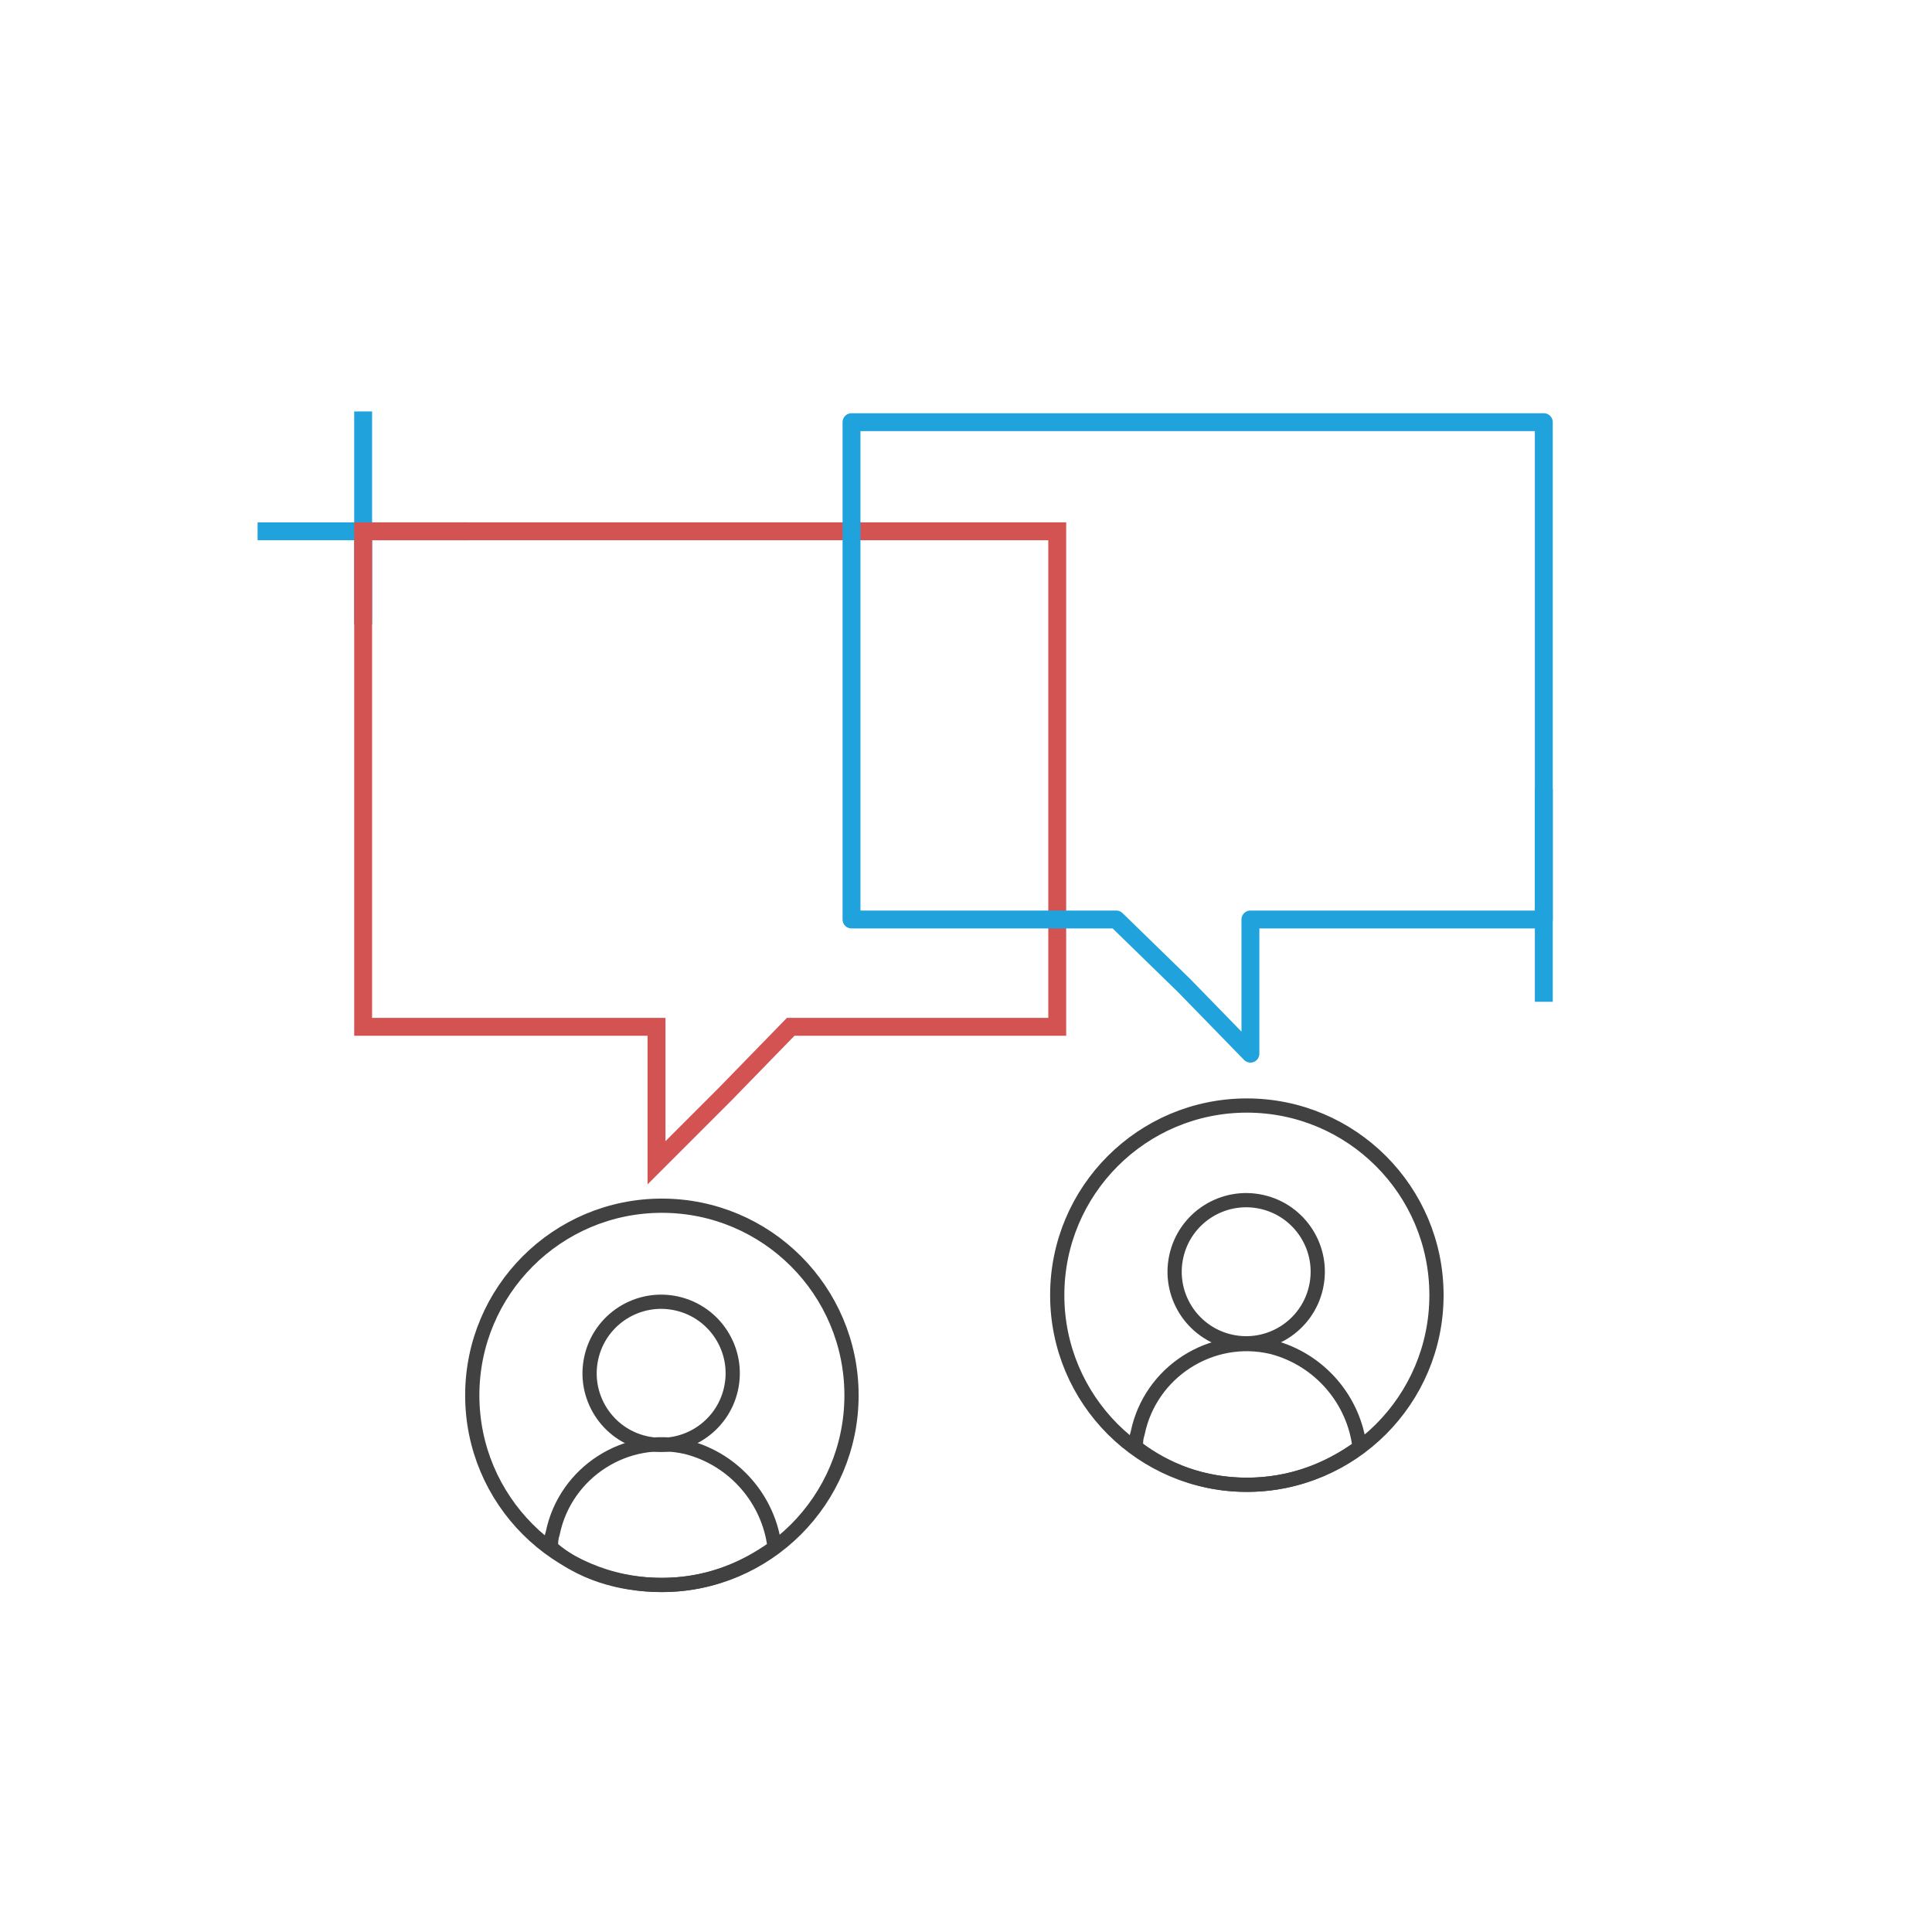
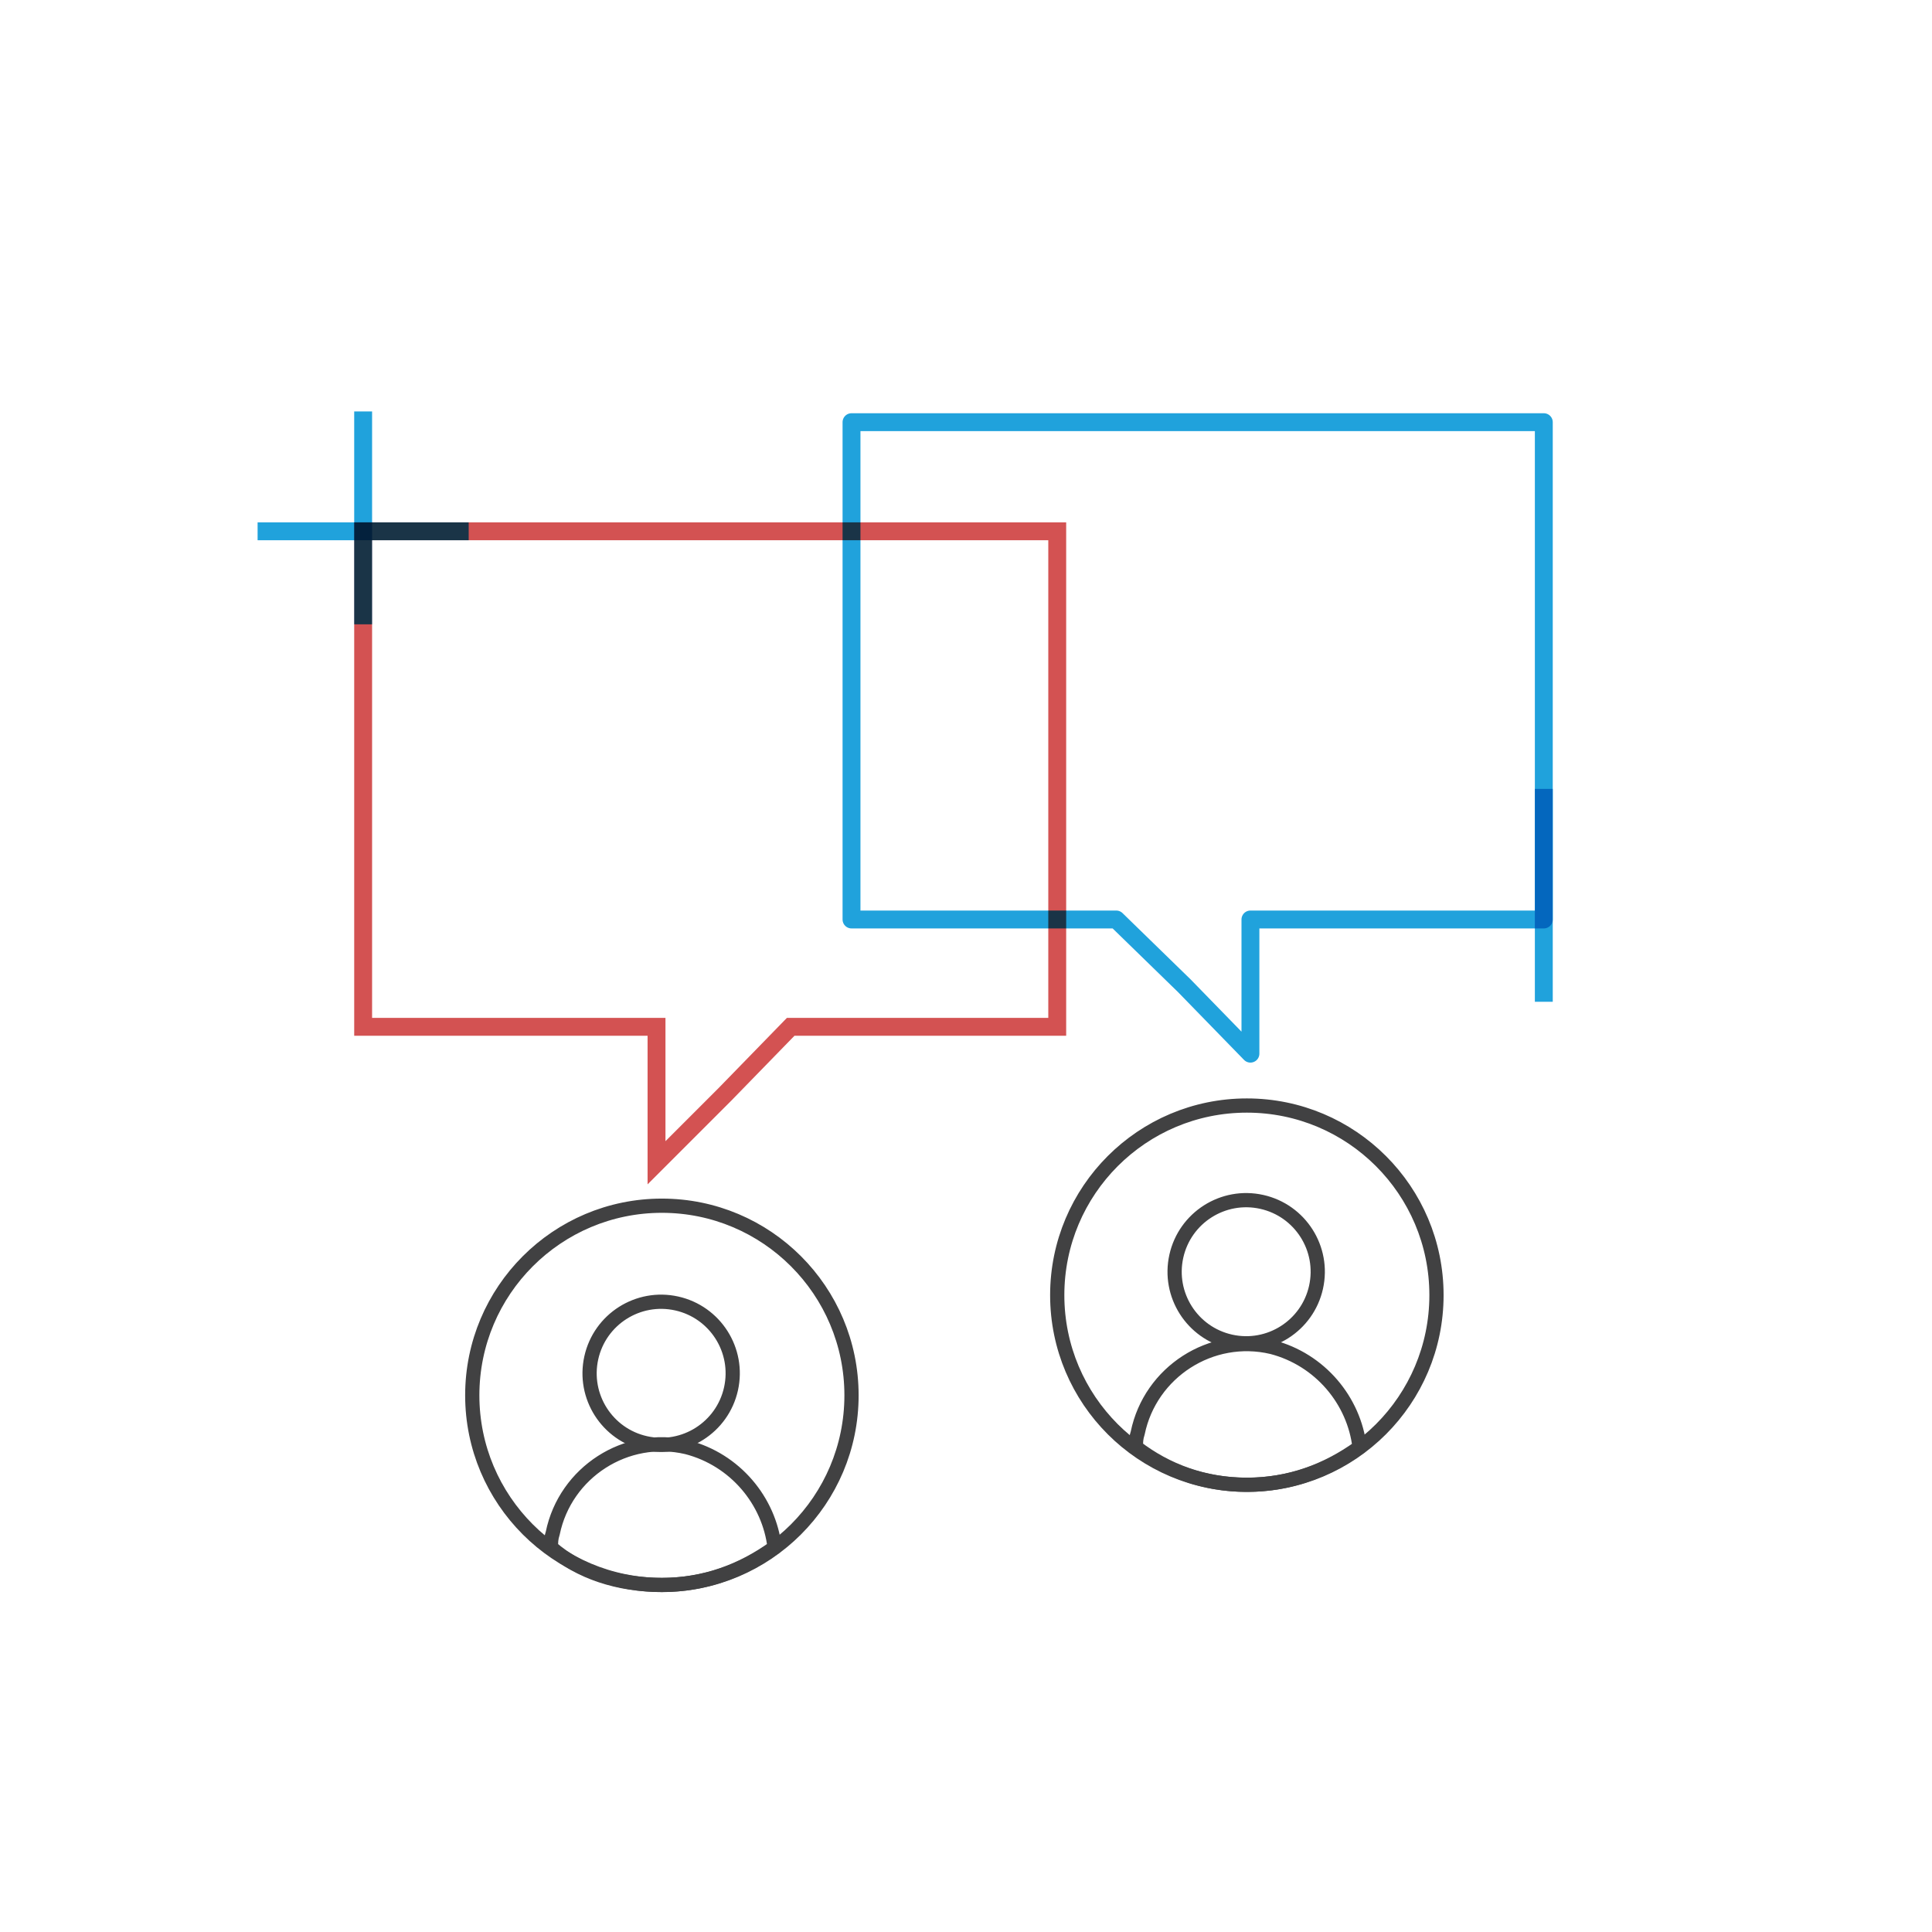
<svg xmlns="http://www.w3.org/2000/svg" version="1.1" id="Layer_1" x="0px" y="0px" viewBox="0 0 108 108" style="enable-background:new 0 0 108 108;" xml:space="preserve">
  <style type="text/css">
	.st0{fill:none;stroke:#20A2DC;stroke-width:1;stroke-miterlimit:10;}
	.st1{fill:none;stroke:#20A2DC;stroke-width:1;stroke-linecap:round;stroke-linejoin:round;stroke-miterlimit:10;}
	.st2{
		fill:none;
		stroke:#D35252;
		stroke-miterlimit:10;
		stroke-width:1;
		}

	.st3{fill:none;stroke:#414142;stroke-width:0.795;stroke-linecap:round;stroke-linejoin:round;stroke-miterlimit:10;}

	.circle1{fill:none;stroke:#414142;stroke-width:0.795;stroke-linecap:round;stroke-linejoin:round;stroke-miterlimit:10;}
	.circle2{fill:none;stroke:#414142;stroke-width:0.795;stroke-linecap:round;stroke-linejoin:round;stroke-miterlimit:10;}

	
	
			#Layer_1{
				width:200px;
				cursor:pointer;
			}
			.st1{
				stroke-dasharray:200;
				stroke-dashoffset:0;
				-webkit-animation: dash 1.5s linear forwards;
				-o-animation: dash 4s linear forwards;
				-moz-animation: dash 4s linear forwards;
				animate: dash 4s linear forwards;
+ 				mix-blend-mode: multiply;
				/*animation-iteration-count:infinite;*/

			}

			#Layer_1:hover .st1{
			/*fill:#20A2DC;*/
			transition:1s;
			
			}

				@-webkit-keyframes dash {
					from {
						stroke-dashoffset: 300;
					}
					to{
						stroke-dashoffset:10;
					}
			}
			.st2{
				stroke-dasharray:200;
				stroke-dashoffset:0;
				-webkit-animation: dash 2s linear forwards;
				-o-animation: dash 4s linear forwards;
				-moz-animation: dash 4s linear forwards;
				animate: dash 4s linear forwards;
+ 				mix-blend-mode: multiply;
				/*animation-iteration-count:infinite;*/
			}

			#Layer_1:hover .st2{
				/*fill:#D35252;*/
				transition:0.2s;
				opacity: 0.8;
			}

				@-webkit-keyframes dash {
					from {
						stroke-dashoffset: 200;
					}
					to{
						stroke-dashoffset:10;
					}
				}

			.circle1{
				stroke-dasharray:200;
				stroke-dashoffset:0;
				-webkit-animation: dash-circle1 2s linear forwards;
				-o-animation: dash-circle1 4s linear forwards;
				-moz-animation: dash-circle1 4s linear forwards;
				animate: dash-circle1 4s linear forwards;
				/*animation-iteration-count:infinite;*/
			}
				@-webkit-keyframes dash-circle1 {
					from {
						stroke-dashoffset: 200;
					}
					to{
						stroke-dashoffset:10;
						
					}
				}		
			.circle2{
				stroke-dasharray:200;
				stroke-dashoffset:0;
				-webkit-animation: dash-circle 3s linear forwards;
				-o-animation: dash-circle 4s linear forwards;
				-moz-animation: dash-circle 4s linear forwards;
				animate: dash-circle 4s linear forwards;
				/*animation-iteration-count:infinite;*/
			}
				@-webkit-keyframes dash-circle {
					from {
						stroke-dashoffset: 200;
					}
					to{
						stroke-dashoffset:10;
					
					}
				}		

			.st0{
				stroke-dasharray:200;
				stroke-dashoffset:0;
				-webkit-animation: dash2 5s linear forwards;
				-o-animation: dash2 4s linear forwards;
				-moz-animation: dash2 4s linear forwards;
				animate: dash2 4s linear forwards;
				/*animation-iteration-count:infinite;*/
				animate-delay:1;
+ 				mix-blend-mode: multiply;
			
			}
				@-webkit-keyframes dash2 {
					from {
- 						stroke-dashoffset: 200;
- 						opacity:0.8;
+ 						stroke-dashoffset: 250;
					}
					to{
						stroke-dashoffset:10;
						stroke:#20A2DC;
- 						opacity:1;
					}
				}		

</style>
  <line class="st0" x1="20.3" y1="23" x2="20.3" y2="34.9" />
  <line class="st0" x1="86.3" y1="44.1" x2="86.3" y2="56" />
  <line class="st0" x1="14.4" y1="29.7" x2="26.2" y2="29.7" />
  <polygon class="st2" points="59.1,29.7 59.1,57.4 44.2,57.4 40.5,61.2 36.7,65 36.7,57.4 20.3,57.4 20.3,29.7 " />
  <circle class="circle2" cx="69.7" cy="72.4" r="10.6" />
  <ellipse transform="matrix(0.217 -0.9762 0.9762 0.217 -14.8703 123.703)" class="circle2" cx="69.7" cy="71.1" rx="4" ry="4" />
  <path class="circle2" d="M69.7,83c2.4,0,4.5-0.8,6.3-2.1c-0.3-2.6-2.2-4.9-4.9-5.6c-3.4-0.8-6.8,1.4-7.5,4.8c-0.1,0.3-0.1,0.5-0.1,0.8  C65.2,82.2,67.3,83,69.7,83z" />
  <circle class="circle1" cx="37" cy="78" r="10.6" />
  <ellipse transform="matrix(0.217 -0.9762 0.9762 0.217 -46.0424 96.2231)" class="circle1" cx="37" cy="76.8" rx="4" ry="4" />
  <path class="circle1" d="M37,88.6c2.4,0,4.5-0.8,6.3-2.1c-0.3-2.6-2.2-4.9-4.9-5.6c-3.4-0.8-6.8,1.4-7.5,4.8c-0.1,0.3-0.1,0.5-0.1,0.8  C32.4,87.9,34.6,88.6,37,88.6z" />
  <polygon class="st1" points="47.6,23.6 47.6,51.4 62.4,51.4 66.2,55.1 69.9,58.9 69.9,51.4 86.3,51.4 86.3,23.6 " />
</svg>
